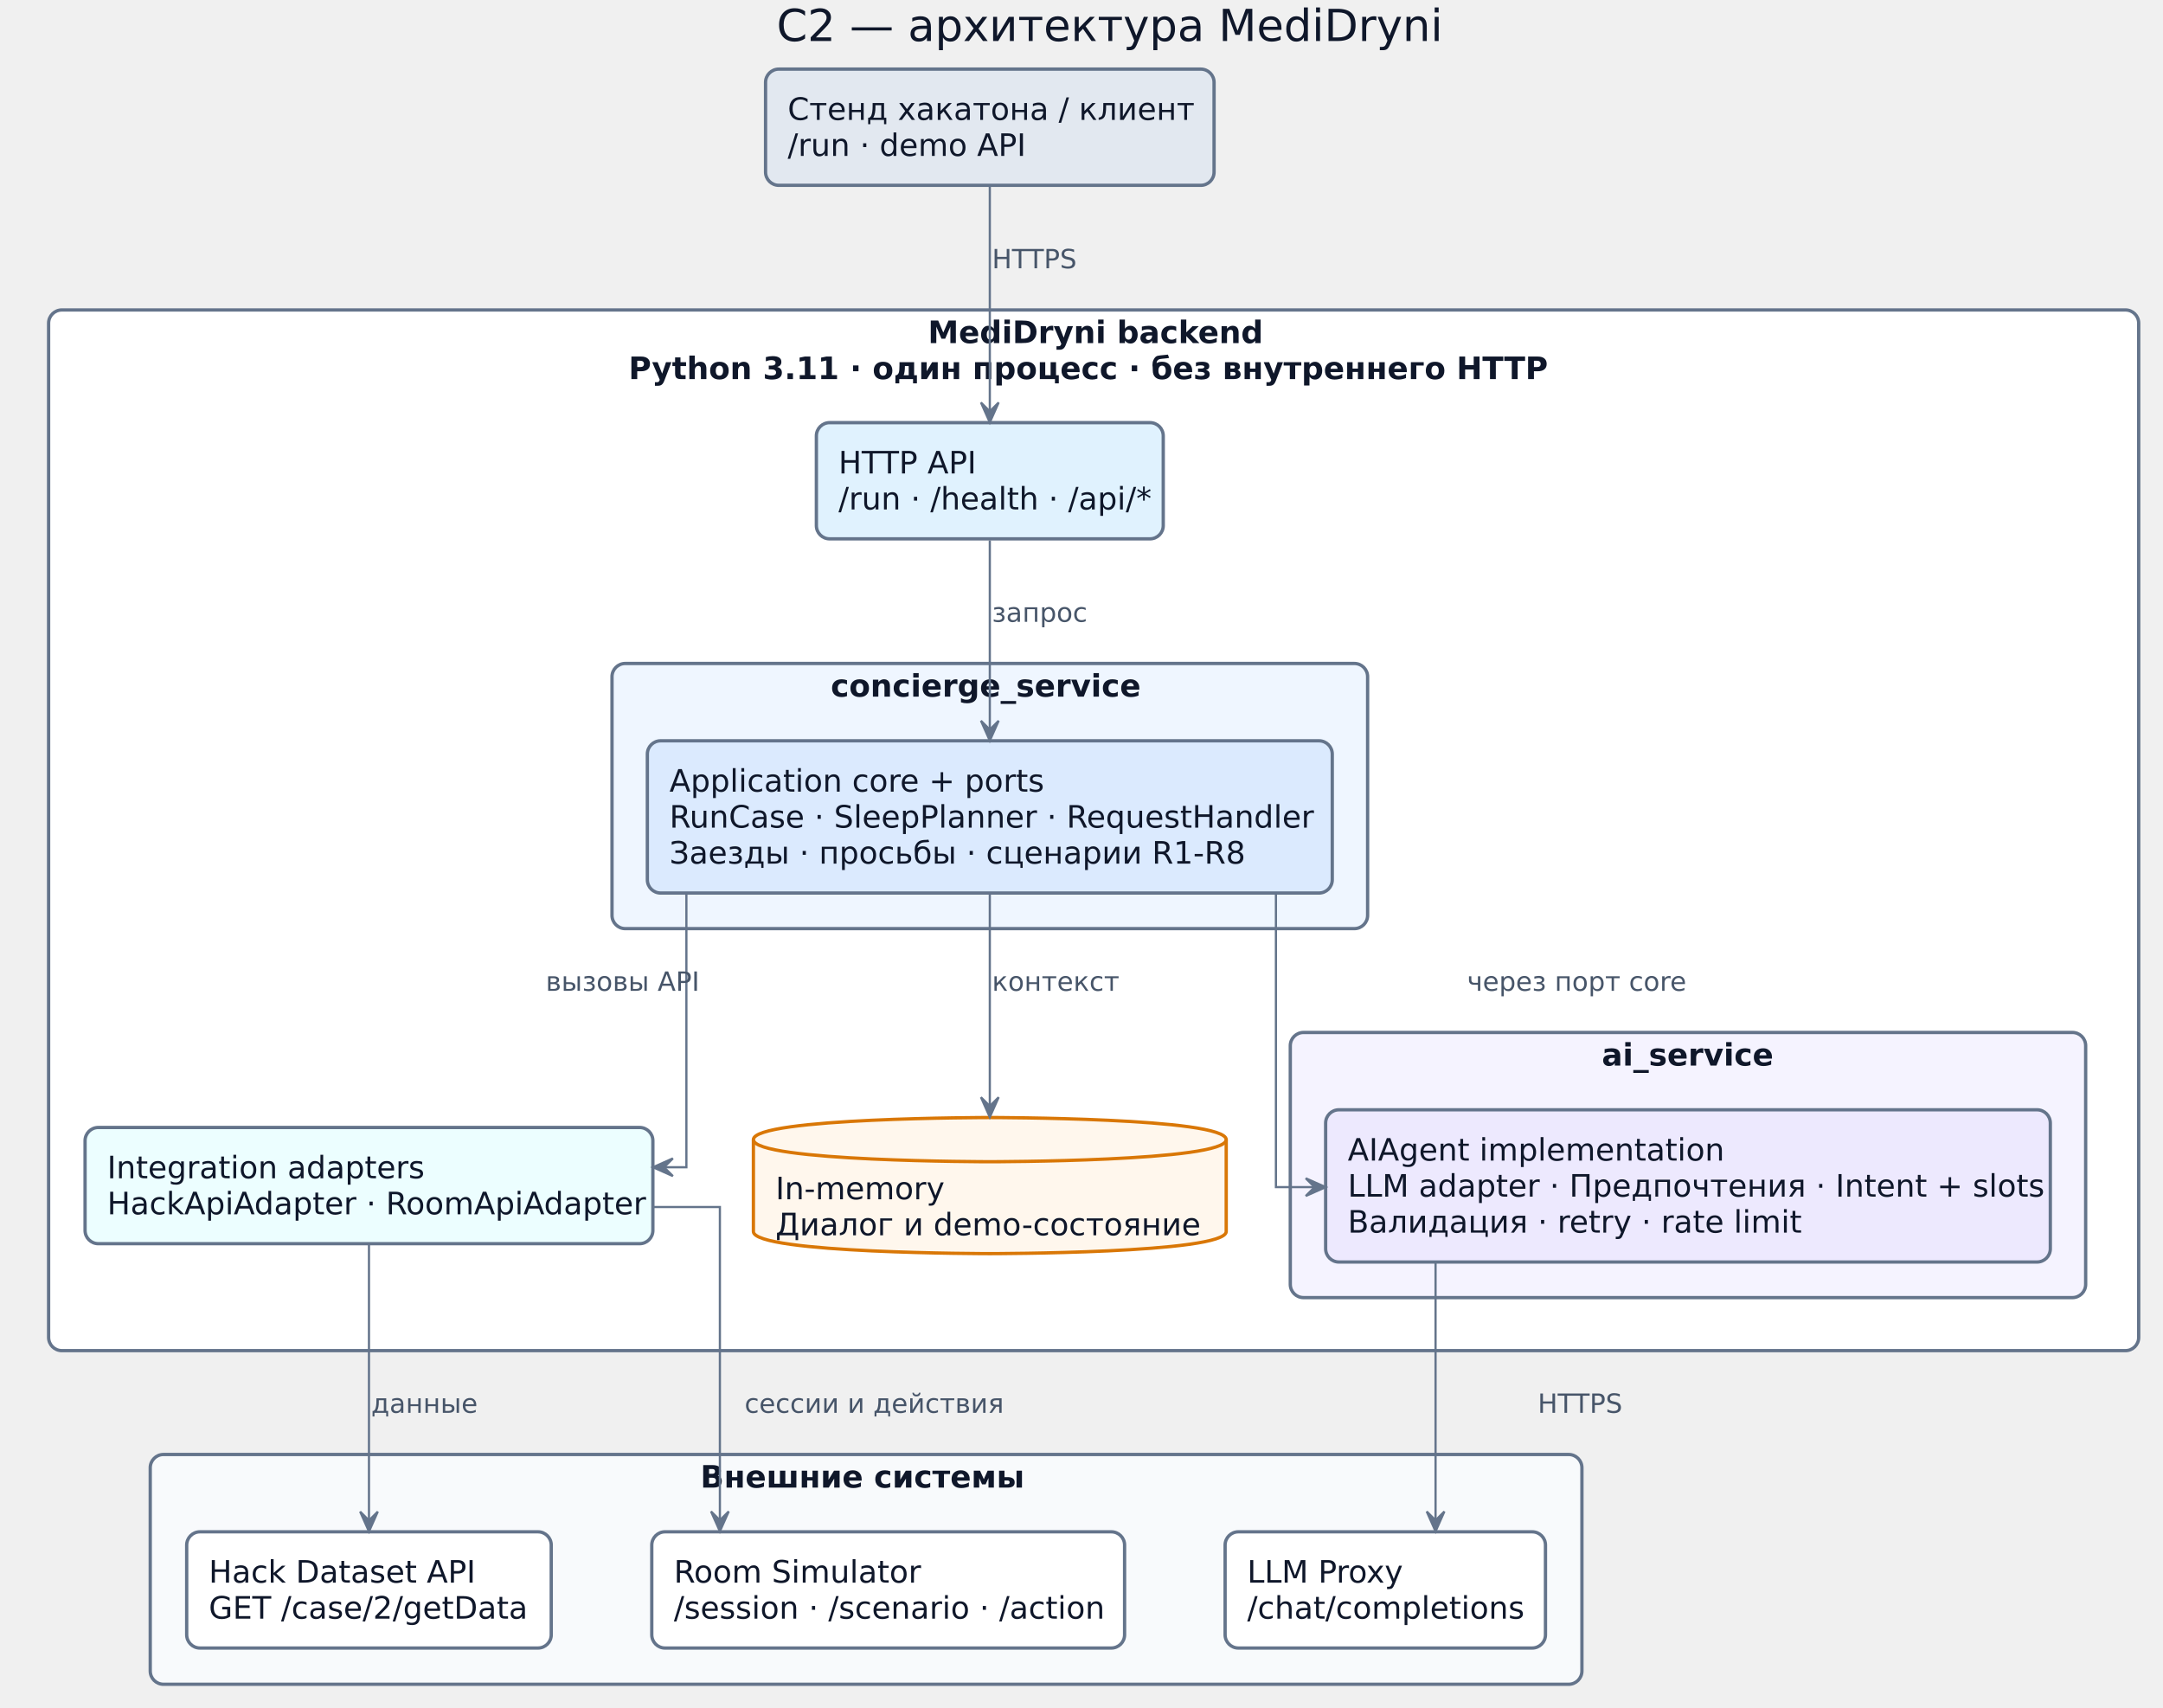
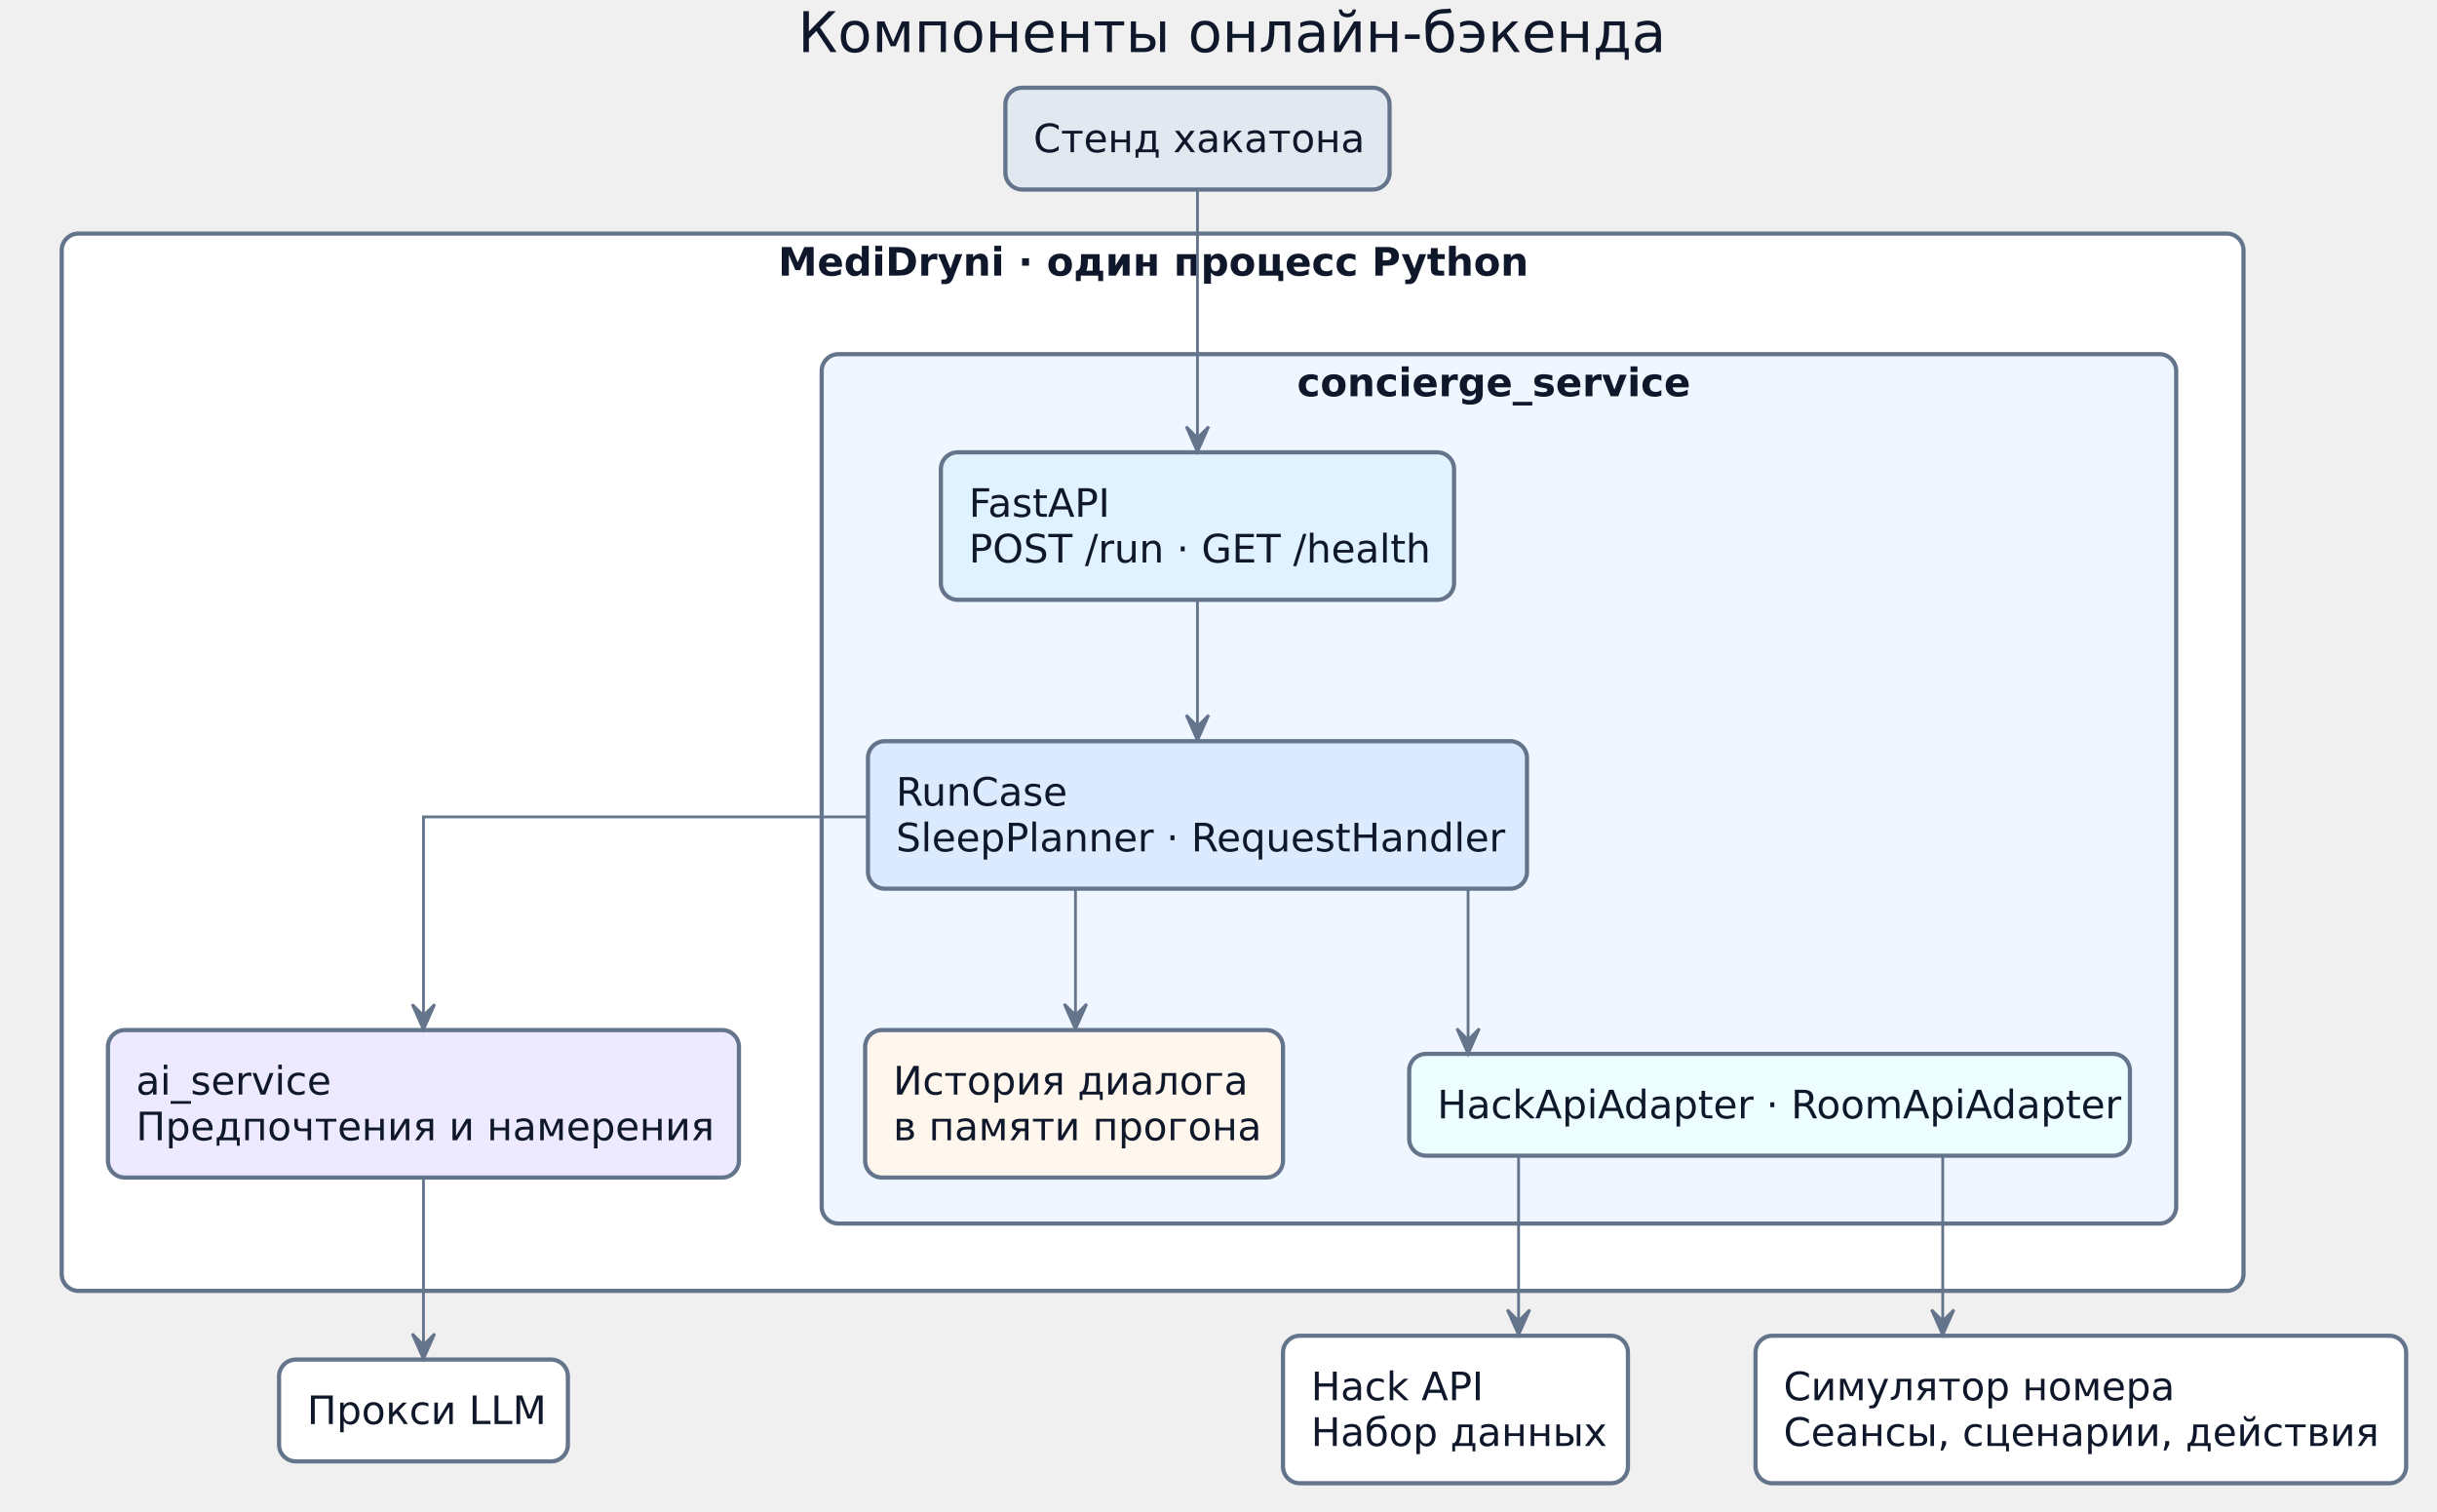
- <svg xmlns="http://www.w3.org/2000/svg" contentScriptType="application/ecmascript" contentStyleType="text/css" height="773px" preserveAspectRatio="none" style="width:979px;height:773px;background:#F8FAFC;" version="1.1" viewBox="0 0 979 773" width="979px" zoomAndPan="magnify">
+ <svg xmlns="http://www.w3.org/2000/svg" contentScriptType="application/ecmascript" contentStyleType="text/css" height="539px" preserveAspectRatio="none" style="width:869px;height:539px;background:#F8FAFC;" version="1.1" viewBox="0 0 869 539" width="869px" zoomAndPan="magnify">
  <defs />
  <g>
-     <text fill="#0F172A" font-family="DejaVu Sans" font-size="20" lengthAdjust="spacingAndGlyphs" textLength="299" x="351.5" y="18.564">C2 — архитектура MediDryni</text>
-     <rect fill="#FFFFFF" height="471" rx="6" ry="6" style="stroke: #64748B; stroke-width: 1.5;" width="946" x="22" y="140.281" />
-     <text fill="#0F172A" font-family="DejaVu Sans" font-size="14" font-weight="bold" lengthAdjust="spacingAndGlyphs" textLength="150" x="420" y="155.276">MediDryni backend</text>
-     <text fill="#0F172A" font-family="DejaVu Sans" font-size="14" font-weight="bold" lengthAdjust="spacingAndGlyphs" textLength="421" x="284.5" y="171.573">Python 3.11 · один процесс · без внутреннего HTTP</text>
-     <rect fill="#EFF6FF" height="120" rx="6" ry="6" style="stroke: #64748B; stroke-width: 1.5;" width="342" x="277" y="300.281" />
-     <text fill="#0F172A" font-family="DejaVu Sans" font-size="14" font-weight="bold" lengthAdjust="spacingAndGlyphs" textLength="144" x="376" y="315.276">concierge_service</text>
-     <rect fill="#F5F3FF" height="120" rx="6" ry="6" style="stroke: #64748B; stroke-width: 1.5;" width="360" x="584" y="467.281" />
-     <text fill="#0F172A" font-family="DejaVu Sans" font-size="14" font-weight="bold" lengthAdjust="spacingAndGlyphs" textLength="78" x="725" y="482.276">ai_service</text>
-     <rect fill="#F8FAFC" height="104" rx="6" ry="6" style="stroke: #64748B; stroke-width: 1.5;" width="648" x="68" y="658.281" />
-     <text fill="#0F172A" font-family="DejaVu Sans" font-size="14" font-weight="bold" lengthAdjust="spacingAndGlyphs" textLength="150" x="317" y="673.276">Внешние системы</text>
-     <rect fill="#E0F2FE" height="52.594" rx="6" ry="6" style="stroke: #64748B; stroke-width: 1.5;" width="157" x="369.5" y="191.281" />
-     <text fill="#0F172A" font-family="DejaVu Sans" font-size="14" lengthAdjust="spacingAndGlyphs" textLength="62" x="379.5" y="214.276">HTTP API</text>
-     <text fill="#0F172A" font-family="DejaVu Sans" font-size="14" lengthAdjust="spacingAndGlyphs" textLength="137" x="379.5" y="230.573">/run · /health · /api/*</text>
-     <rect fill="#ECFEFF" height="52.594" rx="6" ry="6" style="stroke: #64748B; stroke-width: 1.5;" width="257" x="38.5" y="510.281" />
-     <text fill="#0F172A" font-family="DejaVu Sans" font-size="14" lengthAdjust="spacingAndGlyphs" textLength="139" x="48.5" y="533.276">Integration adapters</text>
-     <text fill="#0F172A" font-family="DejaVu Sans" font-size="14" lengthAdjust="spacingAndGlyphs" textLength="237" x="48.5" y="549.573">HackApiAdapter · RoomApiAdapter</text>
-     <path d="M341,515.781 C341,505.781 448,505.781 448,505.781 C448,505.781 555,505.781 555,515.781 L555,557.375 C555,567.375 448,567.375 448,567.375 C448,567.375 341,567.375 341,557.375 L341,515.781 " fill="#FFF7ED" style="stroke: #D97706; stroke-width: 1.5;" />
-     <path d="M341,515.781 C341,525.781 448,525.781 448,525.781 C448,525.781 555,525.781 555,515.781 " fill="none" style="stroke: #D97706; stroke-width: 1.5;" />
-     <text fill="#0F172A" font-family="DejaVu Sans" font-size="14" lengthAdjust="spacingAndGlyphs" textLength="73" x="351" y="542.776">In-memory</text>
-     <text fill="#0F172A" font-family="DejaVu Sans" font-size="14" lengthAdjust="spacingAndGlyphs" textLength="194" x="351" y="559.073">Диалог и demo-состояние</text>
-     <rect fill="#DBEAFE" height="68.891" rx="6" ry="6" style="stroke: #64748B; stroke-width: 1.5;" width="310" x="293" y="335.281" />
-     <text fill="#0F172A" font-family="DejaVu Sans" font-size="14" lengthAdjust="spacingAndGlyphs" textLength="166" x="303" y="358.276">Application core + ports</text>
-     <text fill="#0F172A" font-family="DejaVu Sans" font-size="14" lengthAdjust="spacingAndGlyphs" textLength="290" x="303" y="374.573">RunCase · SleepPlanner · RequestHandler</text>
-     <text fill="#0F172A" font-family="DejaVu Sans" font-size="14" lengthAdjust="spacingAndGlyphs" textLength="260" x="303" y="390.87">Заезды · просьбы · сценарии R1-R8</text>
-     <rect fill="#EDE9FE" height="68.891" rx="6" ry="6" style="stroke: #64748B; stroke-width: 1.5;" width="328" x="600" y="502.281" />
-     <text fill="#0F172A" font-family="DejaVu Sans" font-size="14" lengthAdjust="spacingAndGlyphs" textLength="164" x="610" y="525.276">AIAgent implementation</text>
-     <text fill="#0F172A" font-family="DejaVu Sans" font-size="14" lengthAdjust="spacingAndGlyphs" textLength="308" x="610" y="541.573">LLM adapter · Предпочтения · Intent + slots</text>
-     <text fill="#0F172A" font-family="DejaVu Sans" font-size="14" lengthAdjust="spacingAndGlyphs" textLength="194" x="610" y="557.87">Валидация · retry · rate limit</text>
-     <rect fill="#FFFFFF" height="52.594" rx="6" ry="6" style="stroke: #64748B; stroke-width: 1.5;" width="165" x="84.5" y="693.281" />
-     <text fill="#0F172A" font-family="DejaVu Sans" font-size="14" lengthAdjust="spacingAndGlyphs" textLength="117" x="94.5" y="716.276">Hack Dataset API</text>
-     <text fill="#0F172A" font-family="DejaVu Sans" font-size="14" lengthAdjust="spacingAndGlyphs" textLength="145" x="94.5" y="732.573">GET /case/2/getData</text>
-     <rect fill="#FFFFFF" height="52.594" rx="6" ry="6" style="stroke: #64748B; stroke-width: 1.5;" width="214" x="295" y="693.281" />
-     <text fill="#0F172A" font-family="DejaVu Sans" font-size="14" lengthAdjust="spacingAndGlyphs" textLength="109" x="305" y="716.276">Room Simulator</text>
-     <text fill="#0F172A" font-family="DejaVu Sans" font-size="14" lengthAdjust="spacingAndGlyphs" textLength="194" x="305" y="732.573">/session · /scenario · /action</text>
-     <rect fill="#FFFFFF" height="52.594" rx="6" ry="6" style="stroke: #64748B; stroke-width: 1.5;" width="145" x="554.5" y="693.281" />
-     <text fill="#0F172A" font-family="DejaVu Sans" font-size="14" lengthAdjust="spacingAndGlyphs" textLength="67" x="564.5" y="716.276">LLM Proxy</text>
-     <text fill="#0F172A" font-family="DejaVu Sans" font-size="14" lengthAdjust="spacingAndGlyphs" textLength="125" x="564.5" y="732.573">/chat/completions</text>
-     <rect fill="#E2E8F0" height="52.594" rx="6" ry="6" style="stroke: #64748B; stroke-width: 1.5;" width="203" x="346.5" y="31.281" />
-     <text fill="#0F172A" font-family="DejaVu Sans" font-size="14" lengthAdjust="spacingAndGlyphs" textLength="183" x="356.5" y="54.276">Стенд хакатона / клиент</text>
-     <text fill="#0F172A" font-family="DejaVu Sans" font-size="14" lengthAdjust="spacingAndGlyphs" textLength="105" x="356.5" y="70.573">/run · demo API</text>
-     <path d="M448,84.561 C448,84.561 448,186.181 448,186.181 " fill="none" id="caller-&gt;http" style="stroke: #64748B; stroke-width: 1.0;" />
-     <polygon fill="#64748B" points="448,191.181,452,182.181,448,186.181,444,182.181,448,191.181" style="stroke: #64748B; stroke-width: 1.0;" />
-     <text fill="#475569" font-family="DejaVu Sans" font-size="12" lengthAdjust="spacingAndGlyphs" textLength="39" x="449" y="121.42">HTTPS</text>
-     <path d="M448,244.601 C448,244.601 448,330.211 448,330.211 " fill="none" id="http-&gt;core" style="stroke: #64748B; stroke-width: 1.0;" />
-     <polygon fill="#64748B" points="448,335.211,452,326.211,448,330.211,444,326.211,448,335.211" style="stroke: #64748B; stroke-width: 1.0;" />
-     <text fill="#475569" font-family="DejaVu Sans" font-size="12" lengthAdjust="spacingAndGlyphs" textLength="46" x="449" y="281.42">запрос</text>
-     <path d="M577.5,404.491 C577.5,453.551 577.5,537.281 577.5,537.281 C577.5,537.281 595,537.281 595,537.281 " fill="none" id="core-&gt;ai" style="stroke: #64748B; stroke-width: 1.0;" />
-     <polygon fill="#64748B" points="600,537.281,591,533.281,595,537.281,591,541.281,600,537.281" style="stroke: #64748B; stroke-width: 1.0;" />
-     <text fill="#475569" font-family="DejaVu Sans" font-size="12" lengthAdjust="spacingAndGlyphs" textLength="107" x="664" y="448.42">через порт core</text>
-     <path d="M448,404.381 C448,404.381 448,500.601 448,500.601 " fill="none" id="core-&gt;store" style="stroke: #64748B; stroke-width: 1.0;" />
-     <polygon fill="#64748B" points="448,505.601,452,496.601,448,500.601,444,496.601,448,505.601" style="stroke: #64748B; stroke-width: 1.0;" />
-     <text fill="#475569" font-family="DejaVu Sans" font-size="12" lengthAdjust="spacingAndGlyphs" textLength="63" x="449" y="448.42">контекст</text>
-     <path d="M310.67,404.561 C310.67,451.221 310.67,528.281 310.67,528.281 C310.67,528.281 300.56,528.281 300.56,528.281 " fill="none" id="core-&gt;adapters" style="stroke: #64748B; stroke-width: 1.0;" />
-     <polygon fill="#64748B" points="295.56,528.281,304.56,532.281,300.56,528.281,304.56,524.281,295.56,528.281" style="stroke: #64748B; stroke-width: 1.0;" />
-     <text fill="#475569" font-family="DejaVu Sans" font-size="12" lengthAdjust="spacingAndGlyphs" textLength="70" x="247" y="448.42">вызовы API</text>
-     <path d="M649.75,571.631 C649.75,571.631 649.75,688.081 649.75,688.081 " fill="none" id="ai-&gt;llm" style="stroke: #64748B; stroke-width: 1.0;" />
-     <polygon fill="#64748B" points="649.75,693.081,653.75,684.081,649.75,688.081,645.75,684.081,649.75,693.081" style="stroke: #64748B; stroke-width: 1.0;" />
-     <text fill="#475569" font-family="DejaVu Sans" font-size="12" lengthAdjust="spacingAndGlyphs" textLength="39" x="696" y="639.42">HTTPS</text>
-     <path d="M167,563.391 C167,563.391 167,688.141 167,688.141 " fill="none" id="adapters-&gt;dataset" style="stroke: #64748B; stroke-width: 1.0;" />
-     <polygon fill="#64748B" points="167,693.141,171,684.141,167,688.141,163,684.141,167,693.141" style="stroke: #64748B; stroke-width: 1.0;" />
-     <text fill="#475569" font-family="DejaVu Sans" font-size="12" lengthAdjust="spacingAndGlyphs" textLength="50" x="168" y="639.42">данные</text>
-     <path d="M295.58,546.281 C313.44,546.281 325.83,546.281 325.83,546.281 C325.83,546.281 325.83,688.051 325.83,688.051 " fill="none" id="adapters-&gt;room" style="stroke: #64748B; stroke-width: 1.0;" />
-     <polygon fill="#64748B" points="325.83,693.051,329.83,684.051,325.83,688.051,321.83,684.051,325.83,693.051" style="stroke: #64748B; stroke-width: 1.0;" />
-     <text fill="#475569" font-family="DejaVu Sans" font-size="12" lengthAdjust="spacingAndGlyphs" textLength="124" x="337" y="639.42">сессии и действия</text>
+     <text fill="#0F172A" font-family="DejaVu Sans" font-size="20" lengthAdjust="spacingAndGlyphs" textLength="307" x="284.5" y="18.564">Компоненты онлайн-бэкенда</text>
+     <rect fill="#FFFFFF" height="377" rx="6" ry="6" style="stroke: #64748B; stroke-width: 1.5;" width="778" x="22" y="83.281" />
+     <text fill="#0F172A" font-family="DejaVu Sans" font-size="14" font-weight="bold" lengthAdjust="spacingAndGlyphs" textLength="267" x="277.5" y="98.276">MediDryni · один процесс Python</text>
+     <rect fill="#EFF6FF" height="310" rx="6" ry="6" style="stroke: #64748B; stroke-width: 1.5;" width="483" x="293" y="126.281" />
+     <text fill="#0F172A" font-family="DejaVu Sans" font-size="14" font-weight="bold" lengthAdjust="spacingAndGlyphs" textLength="144" x="462.5" y="141.276">concierge_service</text>
+     <rect fill="#EDE9FE" height="52.594" rx="6" ry="6" style="stroke: #64748B; stroke-width: 1.5;" width="225" x="38.5" y="367.281" />
+     <text fill="#0F172A" font-family="DejaVu Sans" font-size="14" lengthAdjust="spacingAndGlyphs" textLength="67" x="48.5" y="390.276">ai_service</text>
+     <text fill="#0F172A" font-family="DejaVu Sans" font-size="14" lengthAdjust="spacingAndGlyphs" textLength="205" x="48.5" y="406.573">Предпочтения и намерения</text>
+     <rect fill="#E0F2FE" height="52.594" rx="6" ry="6" style="stroke: #64748B; stroke-width: 1.5;" width="183" x="335.5" y="161.281" />
+     <text fill="#0F172A" font-family="DejaVu Sans" font-size="14" lengthAdjust="spacingAndGlyphs" textLength="50" x="345.5" y="184.276">FastAPI</text>
+     <text fill="#0F172A" font-family="DejaVu Sans" font-size="14" lengthAdjust="spacingAndGlyphs" textLength="163" x="345.5" y="200.573">POST /run · GET /health</text>
+     <rect fill="#DBEAFE" height="52.594" rx="6" ry="6" style="stroke: #64748B; stroke-width: 1.5;" width="235" x="309.5" y="264.281" />
+     <text fill="#0F172A" font-family="DejaVu Sans" font-size="14" lengthAdjust="spacingAndGlyphs" textLength="63" x="319.5" y="287.276">RunCase</text>
+     <text fill="#0F172A" font-family="DejaVu Sans" font-size="14" lengthAdjust="spacingAndGlyphs" textLength="215" x="319.5" y="303.573">SleepPlanner · RequestHandler</text>
+     <rect fill="#FFF7ED" height="52.594" rx="6" ry="6" style="stroke: #64748B; stroke-width: 1.5;" width="149" x="308.5" y="367.281" />
+     <text fill="#0F172A" font-family="DejaVu Sans" font-size="14" lengthAdjust="spacingAndGlyphs" textLength="126" x="318.5" y="390.276">История диалога</text>
+     <text fill="#0F172A" font-family="DejaVu Sans" font-size="14" lengthAdjust="spacingAndGlyphs" textLength="129" x="318.5" y="406.573">в памяти прогона</text>
+     <rect fill="#ECFEFF" height="36.297" rx="6" ry="6" style="stroke: #64748B; stroke-width: 1.5;" width="257" x="502.5" y="375.781" />
+     <text fill="#0F172A" font-family="DejaVu Sans" font-size="14" lengthAdjust="spacingAndGlyphs" textLength="237" x="512.5" y="398.776">HackApiAdapter · RoomApiAdapter</text>
+     <rect fill="#E2E8F0" height="36.297" rx="6" ry="6" style="stroke: #64748B; stroke-width: 1.5;" width="137" x="358.5" y="31.281" />
+     <text fill="#0F172A" font-family="DejaVu Sans" font-size="14" lengthAdjust="spacingAndGlyphs" textLength="117" x="368.5" y="54.276">Стенд хакатона</text>
+     <rect fill="#FFFFFF" height="52.594" rx="6" ry="6" style="stroke: #64748B; stroke-width: 1.5;" width="123" x="457.5" y="476.281" />
+     <text fill="#0F172A" font-family="DejaVu Sans" font-size="14" lengthAdjust="spacingAndGlyphs" textLength="59" x="467.5" y="499.276">Hack API</text>
+     <text fill="#0F172A" font-family="DejaVu Sans" font-size="14" lengthAdjust="spacingAndGlyphs" textLength="103" x="467.5" y="515.573">Набор данных</text>
+     <rect fill="#FFFFFF" height="52.594" rx="6" ry="6" style="stroke: #64748B; stroke-width: 1.5;" width="232" x="626" y="476.281" />
+     <text fill="#0F172A" font-family="DejaVu Sans" font-size="14" lengthAdjust="spacingAndGlyphs" textLength="138" x="636" y="499.276">Симулятор номера</text>
+     <text fill="#0F172A" font-family="DejaVu Sans" font-size="14" lengthAdjust="spacingAndGlyphs" textLength="212" x="636" y="515.573">Сеансы, сценарии, действия</text>
+     <rect fill="#FFFFFF" height="36.297" rx="6" ry="6" style="stroke: #64748B; stroke-width: 1.5;" width="103" x="99.5" y="484.781" />
+     <text fill="#0F172A" font-family="DejaVu Sans" font-size="14" lengthAdjust="spacingAndGlyphs" textLength="83" x="109.5" y="507.776">Прокси LLM</text>
+     <path d="M427,67.391 C427,67.391 427,156.121 427,156.121 " fill="none" id="caller-&gt;http" style="stroke: #64748B; stroke-width: 1.0;" />
+     <polygon fill="#64748B" points="427,161.121,431,152.121,427,156.121,423,152.121,427,161.121" style="stroke: #64748B; stroke-width: 1.0;" />
+     <path d="M427,214.311 C427,214.311 427,258.991 427,258.991 " fill="none" id="http-&gt;core" style="stroke: #64748B; stroke-width: 1.0;" />
+     <polygon fill="#64748B" points="427,263.991,431,254.991,427,258.991,423,254.991,427,263.991" style="stroke: #64748B; stroke-width: 1.0;" />
+     <path d="M309.15,291.281 C234.13,291.281 151,291.281 151,291.281 C151,291.281 151,362.121 151,362.121 " fill="none" id="core-&gt;ai" style="stroke: #64748B; stroke-width: 1.0;" />
+     <polygon fill="#64748B" points="151,367.121,155,358.121,151,362.121,147,358.121,151,367.121" style="stroke: #64748B; stroke-width: 1.0;" />
+     <path d="M523.5,317.311 C523.5,317.311 523.5,370.781 523.5,370.781 " fill="none" id="core-&gt;adapters" style="stroke: #64748B; stroke-width: 1.0;" />
+     <polygon fill="#64748B" points="523.5,375.781,527.5,366.781,523.5,370.781,519.5,366.781,523.5,375.781" style="stroke: #64748B; stroke-width: 1.0;" />
+     <path d="M383.5,317.311 C383.5,317.311 383.5,361.991 383.5,361.991 " fill="none" id="core-&gt;store" style="stroke: #64748B; stroke-width: 1.0;" />
+     <polygon fill="#64748B" points="383.5,366.991,387.5,357.991,383.5,361.991,379.5,357.991,383.5,366.991" style="stroke: #64748B; stroke-width: 1.0;" />
+     <path d="M541.5,412.271 C541.5,412.271 541.5,471.011 541.5,471.011 " fill="none" id="adapters-&gt;dataset" style="stroke: #64748B; stroke-width: 1.0;" />
+     <polygon fill="#64748B" points="541.5,476.011,545.5,467.011,541.5,471.011,537.5,467.011,541.5,476.011" style="stroke: #64748B; stroke-width: 1.0;" />
+     <path d="M692.75,412.271 C692.75,412.271 692.75,471.011 692.75,471.011 " fill="none" id="adapters-&gt;room" style="stroke: #64748B; stroke-width: 1.0;" />
+     <polygon fill="#64748B" points="692.75,476.011,696.75,467.011,692.75,471.011,688.75,467.011,692.75,476.011" style="stroke: #64748B; stroke-width: 1.0;" />
+     <path d="M151,420.441 C151,420.441 151,479.581 151,479.581 " fill="none" id="ai-&gt;llm" style="stroke: #64748B; stroke-width: 1.0;" />
+     <polygon fill="#64748B" points="151,484.581,155,475.581,151,479.581,147,475.581,151,484.581" style="stroke: #64748B; stroke-width: 1.0;" />
  </g>
</svg>
